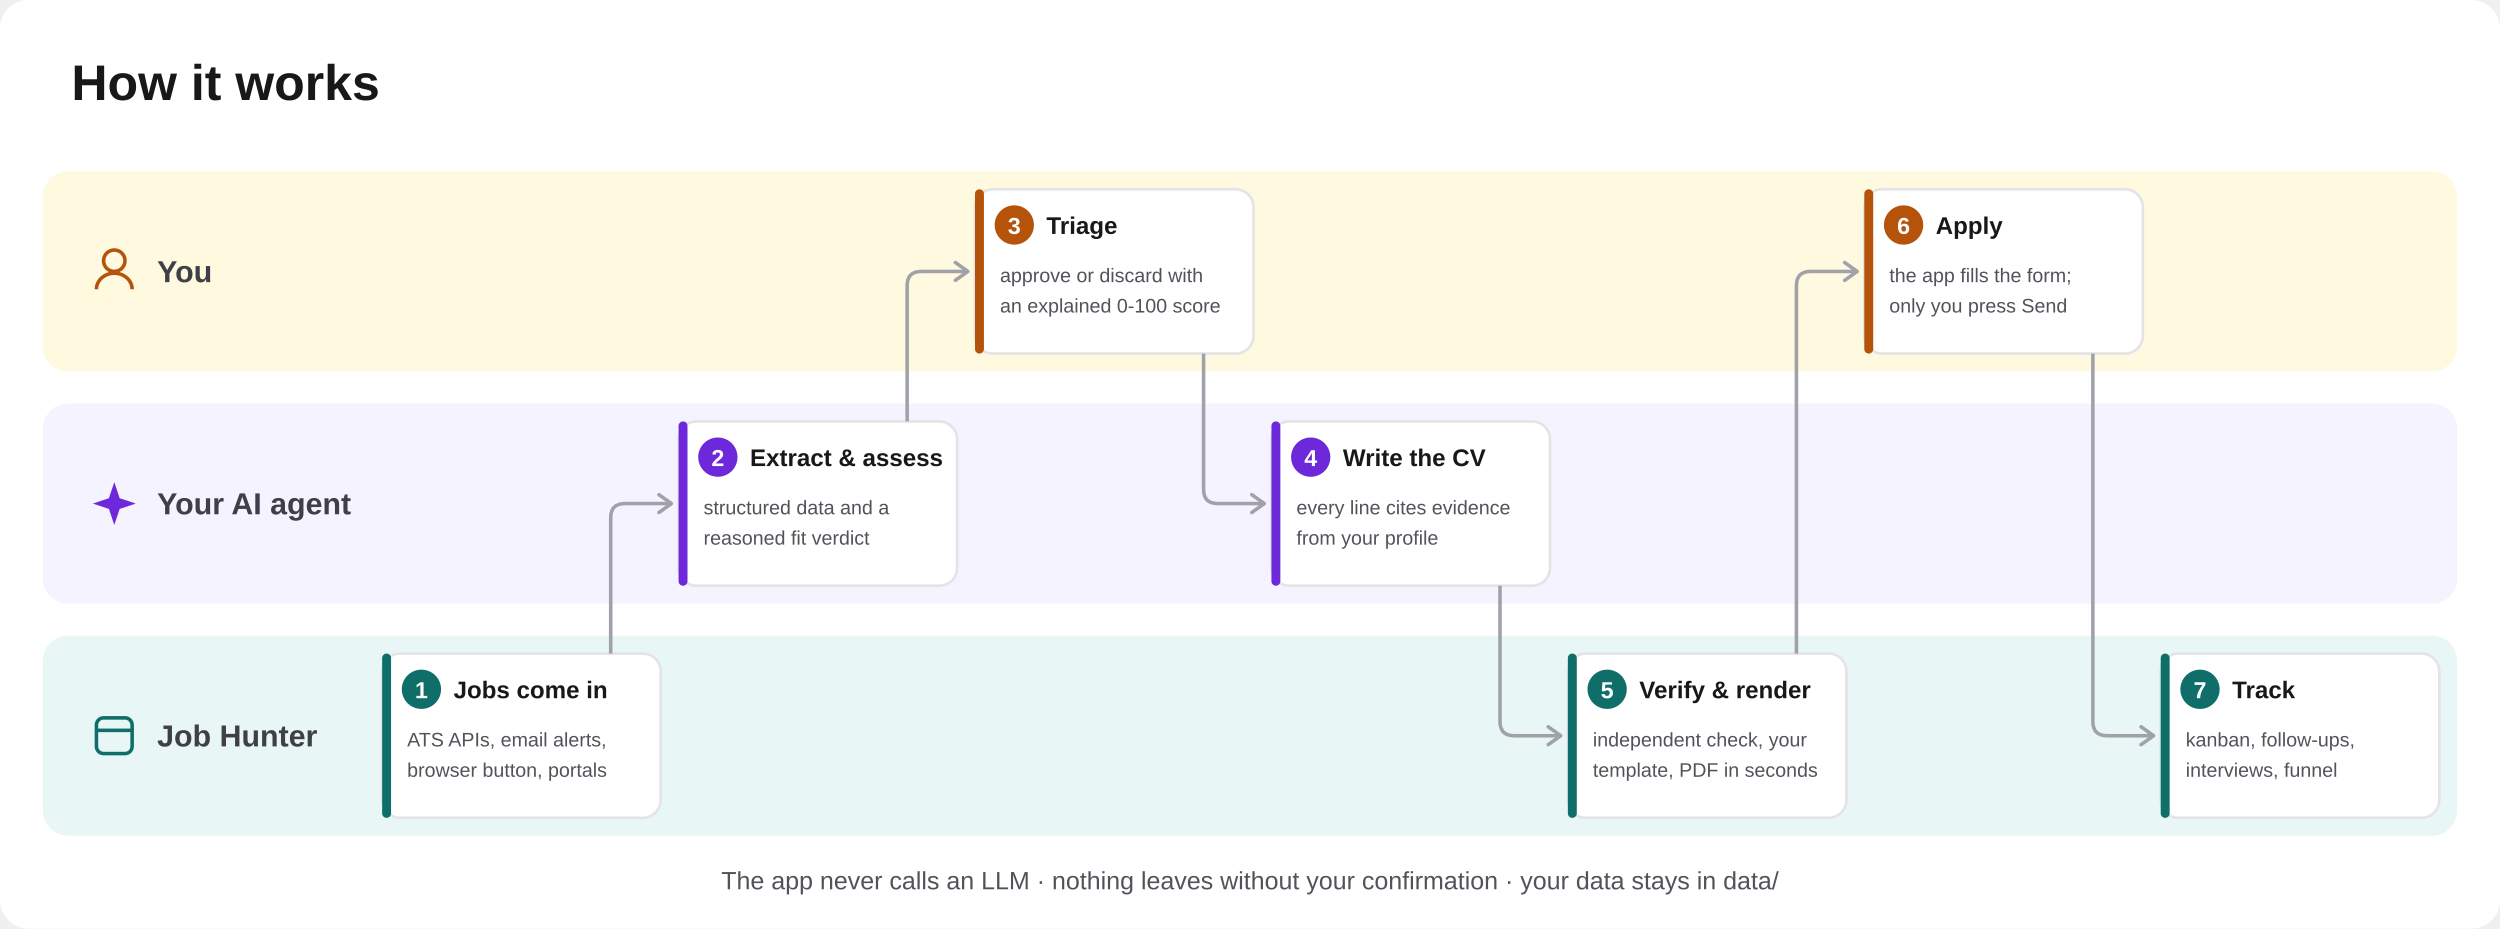
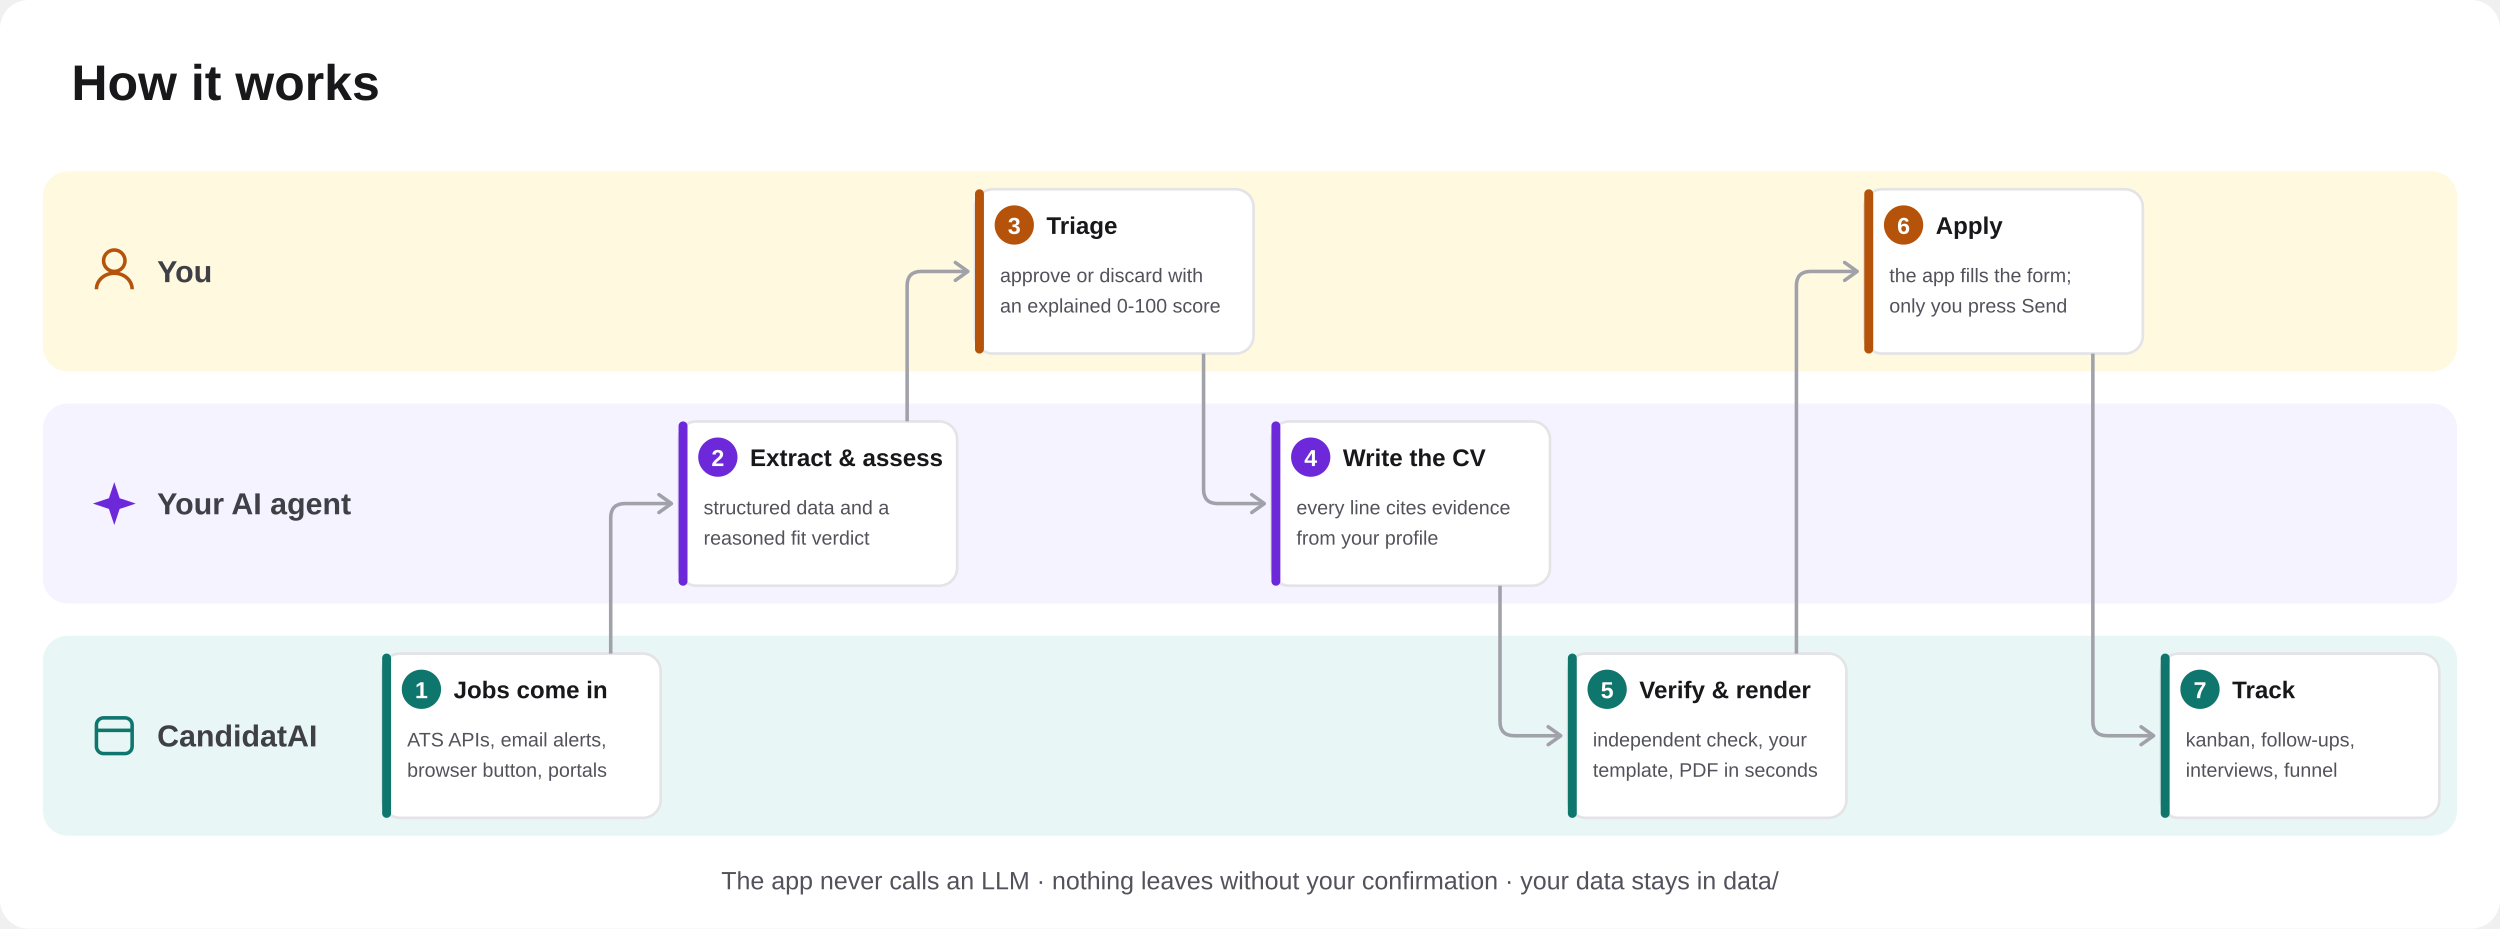
<svg xmlns="http://www.w3.org/2000/svg" width="1400" height="520" viewBox="0 0 1400 520" role="img" aria-label="How it works">
  <style>.bg{fill:#ffffff}.title{fill:#18181B}.muted{fill:#52525B}.card{fill:#ffffff;stroke:#E4E4E7}.arrow{stroke:#A1A1AA}.lanelabel{fill:#3F3F46}@media (prefers-color-scheme: dark){.bg{fill:#0D1117}.title{fill:#F4F4F5}.muted{fill:#A1A1AA}.card{fill:#161B22;stroke:#30363D}.arrow{stroke:#6E7681}.lanelabel{fill:#D4D4D8}.lane{fill-opacity:0.10}.cardtitle{fill:#F4F4F5}.carddetail{fill:#A1A1AA}}</style>
  <rect class="bg" width="1400" height="520" rx="16" />
  <g font-family="'Segoe UI', 'Helvetica Neue', Arial, sans-serif">
    <text class="title" x="40" y="56" font-size="28" font-weight="800">How it works</text>
    <rect class="lane" x="24" y="96" width="1352" height="112" rx="14" fill="#FEF3C7" fill-opacity="0.55" />
    <g transform="translate(64,152)" color="#B45309" style="color:#B45309">
      <circle cx="0" cy="-6" r="6" fill="none" stroke="currentColor" stroke-width="2" />
      <path d="M-10 10 a10 9 0 0 1 20 0" fill="none" stroke="currentColor" stroke-width="2" />
    </g>
    <text class="lanelabel" x="88" y="158" font-size="17" font-weight="700">You</text>
    <rect class="lane" x="24" y="226" width="1352" height="112" rx="14" fill="#EDE9FE" fill-opacity="0.55" />
    <g transform="translate(64,282)" color="#6D28D9" style="color:#6D28D9">
      <path d="M0 -12 L3 -3 L12 0 L3 3 L0 12 L-3 3 L-12 0 L-3 -3 Z" fill="currentColor" />
    </g>
    <text class="lanelabel" x="88" y="288" font-size="17" font-weight="700">Your AI agent</text>
    <rect class="lane" x="24" y="356" width="1352" height="112" rx="14" fill="#D5F0EC" fill-opacity="0.55" />
-     <g transform="translate(64,412)" color="#0F6E69" style="color:#0F6E69">
+     <g transform="translate(64,412)" color="#0F766E" style="color:#0F766E">
      <rect x="-10" y="-10" width="20" height="20" rx="4" fill="none" stroke="currentColor" stroke-width="2" />
      <path d="M-10 -3 h20" stroke="currentColor" stroke-width="2" />
    </g>
-     <text class="lanelabel" x="88" y="418" font-size="17" font-weight="700">Job Hunter</text>
+     <text class="lanelabel" x="88" y="418" font-size="17" font-weight="700">CandidatAI</text>
    <g transform="translate(214,366)">
      <rect class="card" width="156" height="92" rx="10" stroke-width="1.5" />
-       <rect width="5" height="92" rx="2.5" fill="#0F6E69" />
-       <circle cx="22" cy="20" r="11" fill="#0F6E69" />
+       <rect width="5" height="92" rx="2.5" fill="#0F766E" />
+       <circle cx="22" cy="20" r="11" fill="#0F766E" />
      <text x="22" y="25" text-anchor="middle" font-size="13" font-weight="700" fill="#fff">1</text>
      <text class="title cardtitle" x="40" y="25" font-size="13.5" font-weight="700">Jobs come in</text>
      <text class="muted carddetail" x="14" y="52" font-size="11">ATS APIs, email alerts,</text>
      <text class="muted carddetail" x="14" y="69" font-size="11">browser button, portals</text>
    </g>
    <g transform="translate(380,236)">
      <rect class="card" width="156" height="92" rx="10" stroke-width="1.5" />
      <rect width="5" height="92" rx="2.5" fill="#6D28D9" />
      <circle cx="22" cy="20" r="11" fill="#6D28D9" />
      <text x="22" y="25" text-anchor="middle" font-size="13" font-weight="700" fill="#fff">2</text>
      <text class="title cardtitle" x="40" y="25" font-size="13.5" font-weight="700">Extract &amp; assess</text>
      <text class="muted carddetail" x="14" y="52" font-size="11">structured data and a</text>
      <text class="muted carddetail" x="14" y="69" font-size="11">reasoned fit verdict</text>
    </g>
    <g transform="translate(546,106)">
      <rect class="card" width="156" height="92" rx="10" stroke-width="1.5" />
      <rect width="5" height="92" rx="2.5" fill="#B45309" />
      <circle cx="22" cy="20" r="11" fill="#B45309" />
      <text x="22" y="25" text-anchor="middle" font-size="13" font-weight="700" fill="#fff">3</text>
      <text class="title cardtitle" x="40" y="25" font-size="13.5" font-weight="700">Triage</text>
      <text class="muted carddetail" x="14" y="52" font-size="11">approve or discard with</text>
      <text class="muted carddetail" x="14" y="69" font-size="11">an explained 0-100 score</text>
    </g>
    <g transform="translate(712,236)">
      <rect class="card" width="156" height="92" rx="10" stroke-width="1.5" />
      <rect width="5" height="92" rx="2.5" fill="#6D28D9" />
      <circle cx="22" cy="20" r="11" fill="#6D28D9" />
      <text x="22" y="25" text-anchor="middle" font-size="13" font-weight="700" fill="#fff">4</text>
      <text class="title cardtitle" x="40" y="25" font-size="13.5" font-weight="700">Write the CV</text>
      <text class="muted carddetail" x="14" y="52" font-size="11">every line cites evidence</text>
      <text class="muted carddetail" x="14" y="69" font-size="11">from your profile</text>
    </g>
    <g transform="translate(878,366)">
      <rect class="card" width="156" height="92" rx="10" stroke-width="1.5" />
-       <rect width="5" height="92" rx="2.5" fill="#0F6E69" />
-       <circle cx="22" cy="20" r="11" fill="#0F6E69" />
+       <rect width="5" height="92" rx="2.5" fill="#0F766E" />
+       <circle cx="22" cy="20" r="11" fill="#0F766E" />
      <text x="22" y="25" text-anchor="middle" font-size="13" font-weight="700" fill="#fff">5</text>
      <text class="title cardtitle" x="40" y="25" font-size="13.5" font-weight="700">Verify &amp; render</text>
      <text class="muted carddetail" x="14" y="52" font-size="11">independent check, your</text>
      <text class="muted carddetail" x="14" y="69" font-size="11">template, PDF in seconds</text>
    </g>
    <g transform="translate(1044,106)">
      <rect class="card" width="156" height="92" rx="10" stroke-width="1.5" />
      <rect width="5" height="92" rx="2.5" fill="#B45309" />
      <circle cx="22" cy="20" r="11" fill="#B45309" />
      <text x="22" y="25" text-anchor="middle" font-size="13" font-weight="700" fill="#fff">6</text>
      <text class="title cardtitle" x="40" y="25" font-size="13.5" font-weight="700">Apply</text>
      <text class="muted carddetail" x="14" y="52" font-size="11">the app fills the form;</text>
      <text class="muted carddetail" x="14" y="69" font-size="11">only you press Send</text>
    </g>
    <g transform="translate(1210,366)">
      <rect class="card" width="156" height="92" rx="10" stroke-width="1.5" />
-       <rect width="5" height="92" rx="2.5" fill="#0F6E69" />
-       <circle cx="22" cy="20" r="11" fill="#0F6E69" />
+       <rect width="5" height="92" rx="2.5" fill="#0F766E" />
+       <circle cx="22" cy="20" r="11" fill="#0F766E" />
      <text x="22" y="25" text-anchor="middle" font-size="13" font-weight="700" fill="#fff">7</text>
      <text class="title cardtitle" x="40" y="25" font-size="13.5" font-weight="700">Track</text>
      <text class="muted carddetail" x="14" y="52" font-size="11">kanban, follow-ups,</text>
      <text class="muted carddetail" x="14" y="69" font-size="11">interviews, funnel</text>
    </g>
    <path class="arrow" d="M342 366 V290 Q342 282 350 282 H376" fill="none" stroke-width="2" />
    <path class="arrow" d="M369 277 L376 282 L369 287" fill="none" stroke-width="2" stroke-linecap="round" stroke-linejoin="round" />
    <path class="arrow" d="M508 236 V160 Q508 152 516 152 H542" fill="none" stroke-width="2" />
    <path class="arrow" d="M535 147 L542 152 L535 157" fill="none" stroke-width="2" stroke-linecap="round" stroke-linejoin="round" />
    <path class="arrow" d="M674 198 V274 Q674 282 682 282 H708" fill="none" stroke-width="2" />
    <path class="arrow" d="M701 277 L708 282 L701 287" fill="none" stroke-width="2" stroke-linecap="round" stroke-linejoin="round" />
    <path class="arrow" d="M840 328 V404 Q840 412 848 412 H874" fill="none" stroke-width="2" />
    <path class="arrow" d="M867 407 L874 412 L867 417" fill="none" stroke-width="2" stroke-linecap="round" stroke-linejoin="round" />
    <path class="arrow" d="M1006 366 V160 Q1006 152 1014 152 H1040" fill="none" stroke-width="2" />
    <path class="arrow" d="M1033 147 L1040 152 L1033 157" fill="none" stroke-width="2" stroke-linecap="round" stroke-linejoin="round" />
    <path class="arrow" d="M1172 198 V404 Q1172 412 1180 412 H1206" fill="none" stroke-width="2" />
    <path class="arrow" d="M1199 407 L1206 412 L1199 417" fill="none" stroke-width="2" stroke-linecap="round" stroke-linejoin="round" />
    <text class="muted" x="700" y="498" text-anchor="middle" font-size="14">The app never calls an LLM · nothing leaves without your confirmation · your data stays in data/</text>
  </g>
</svg>
